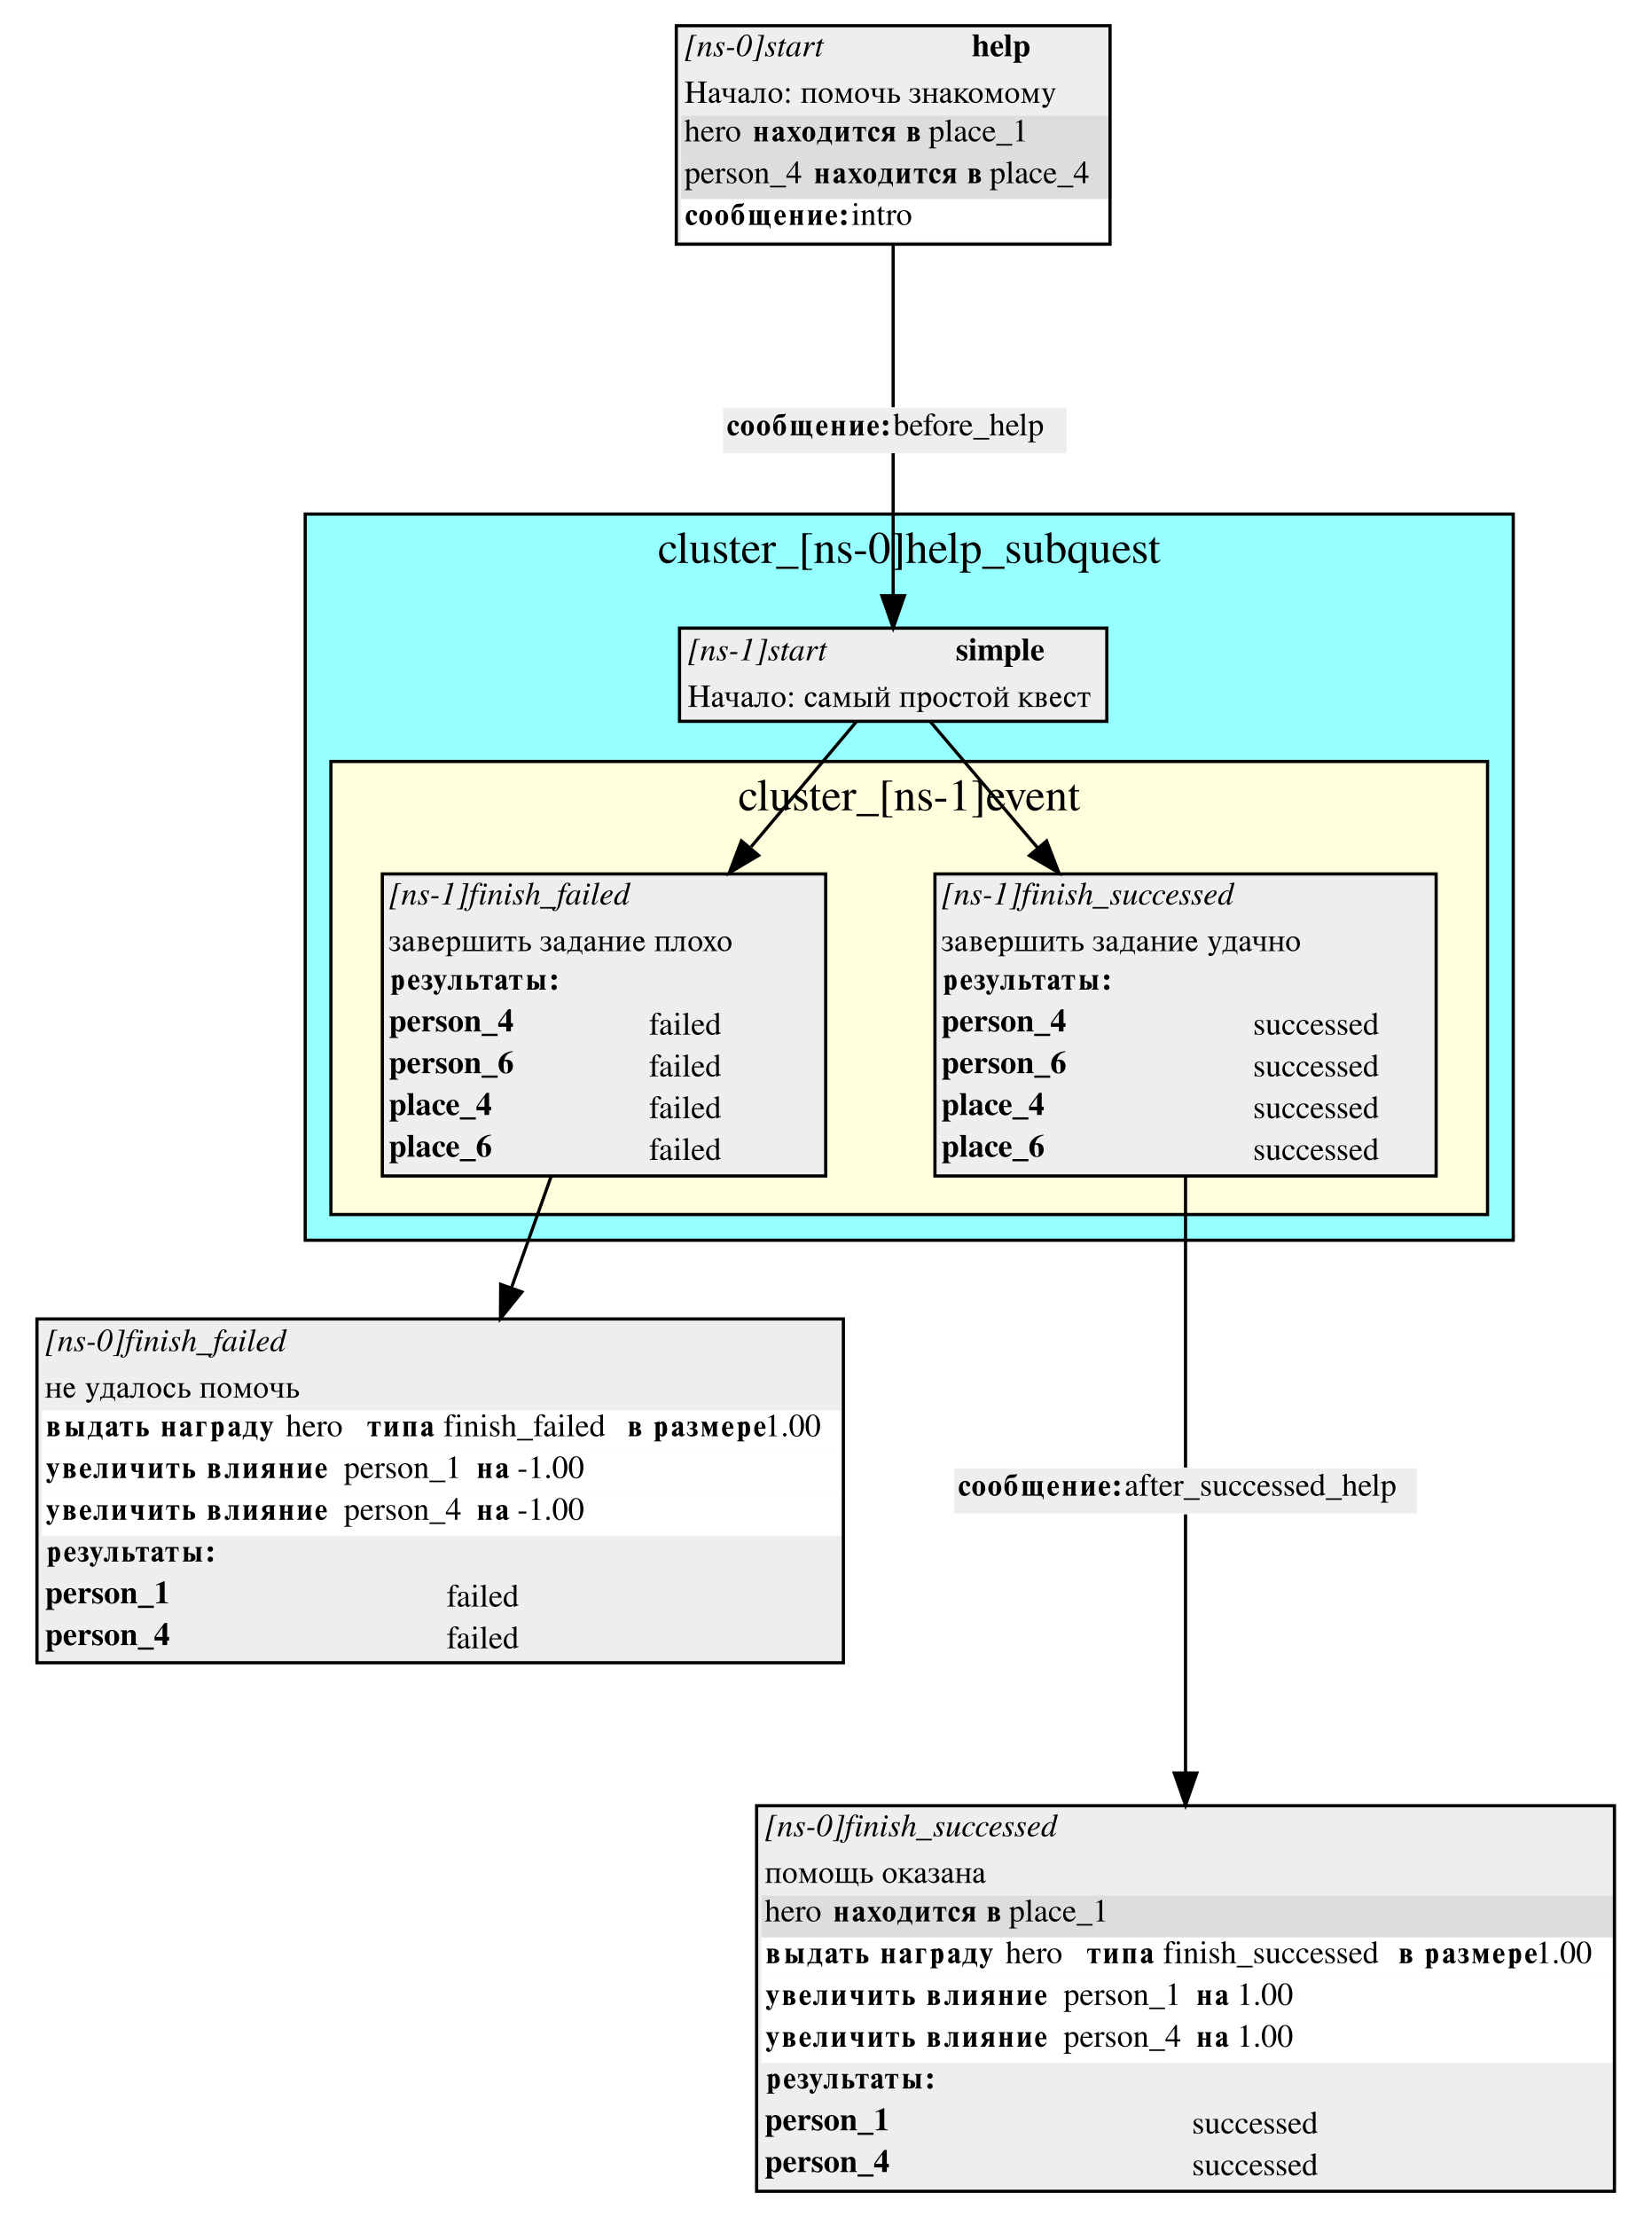
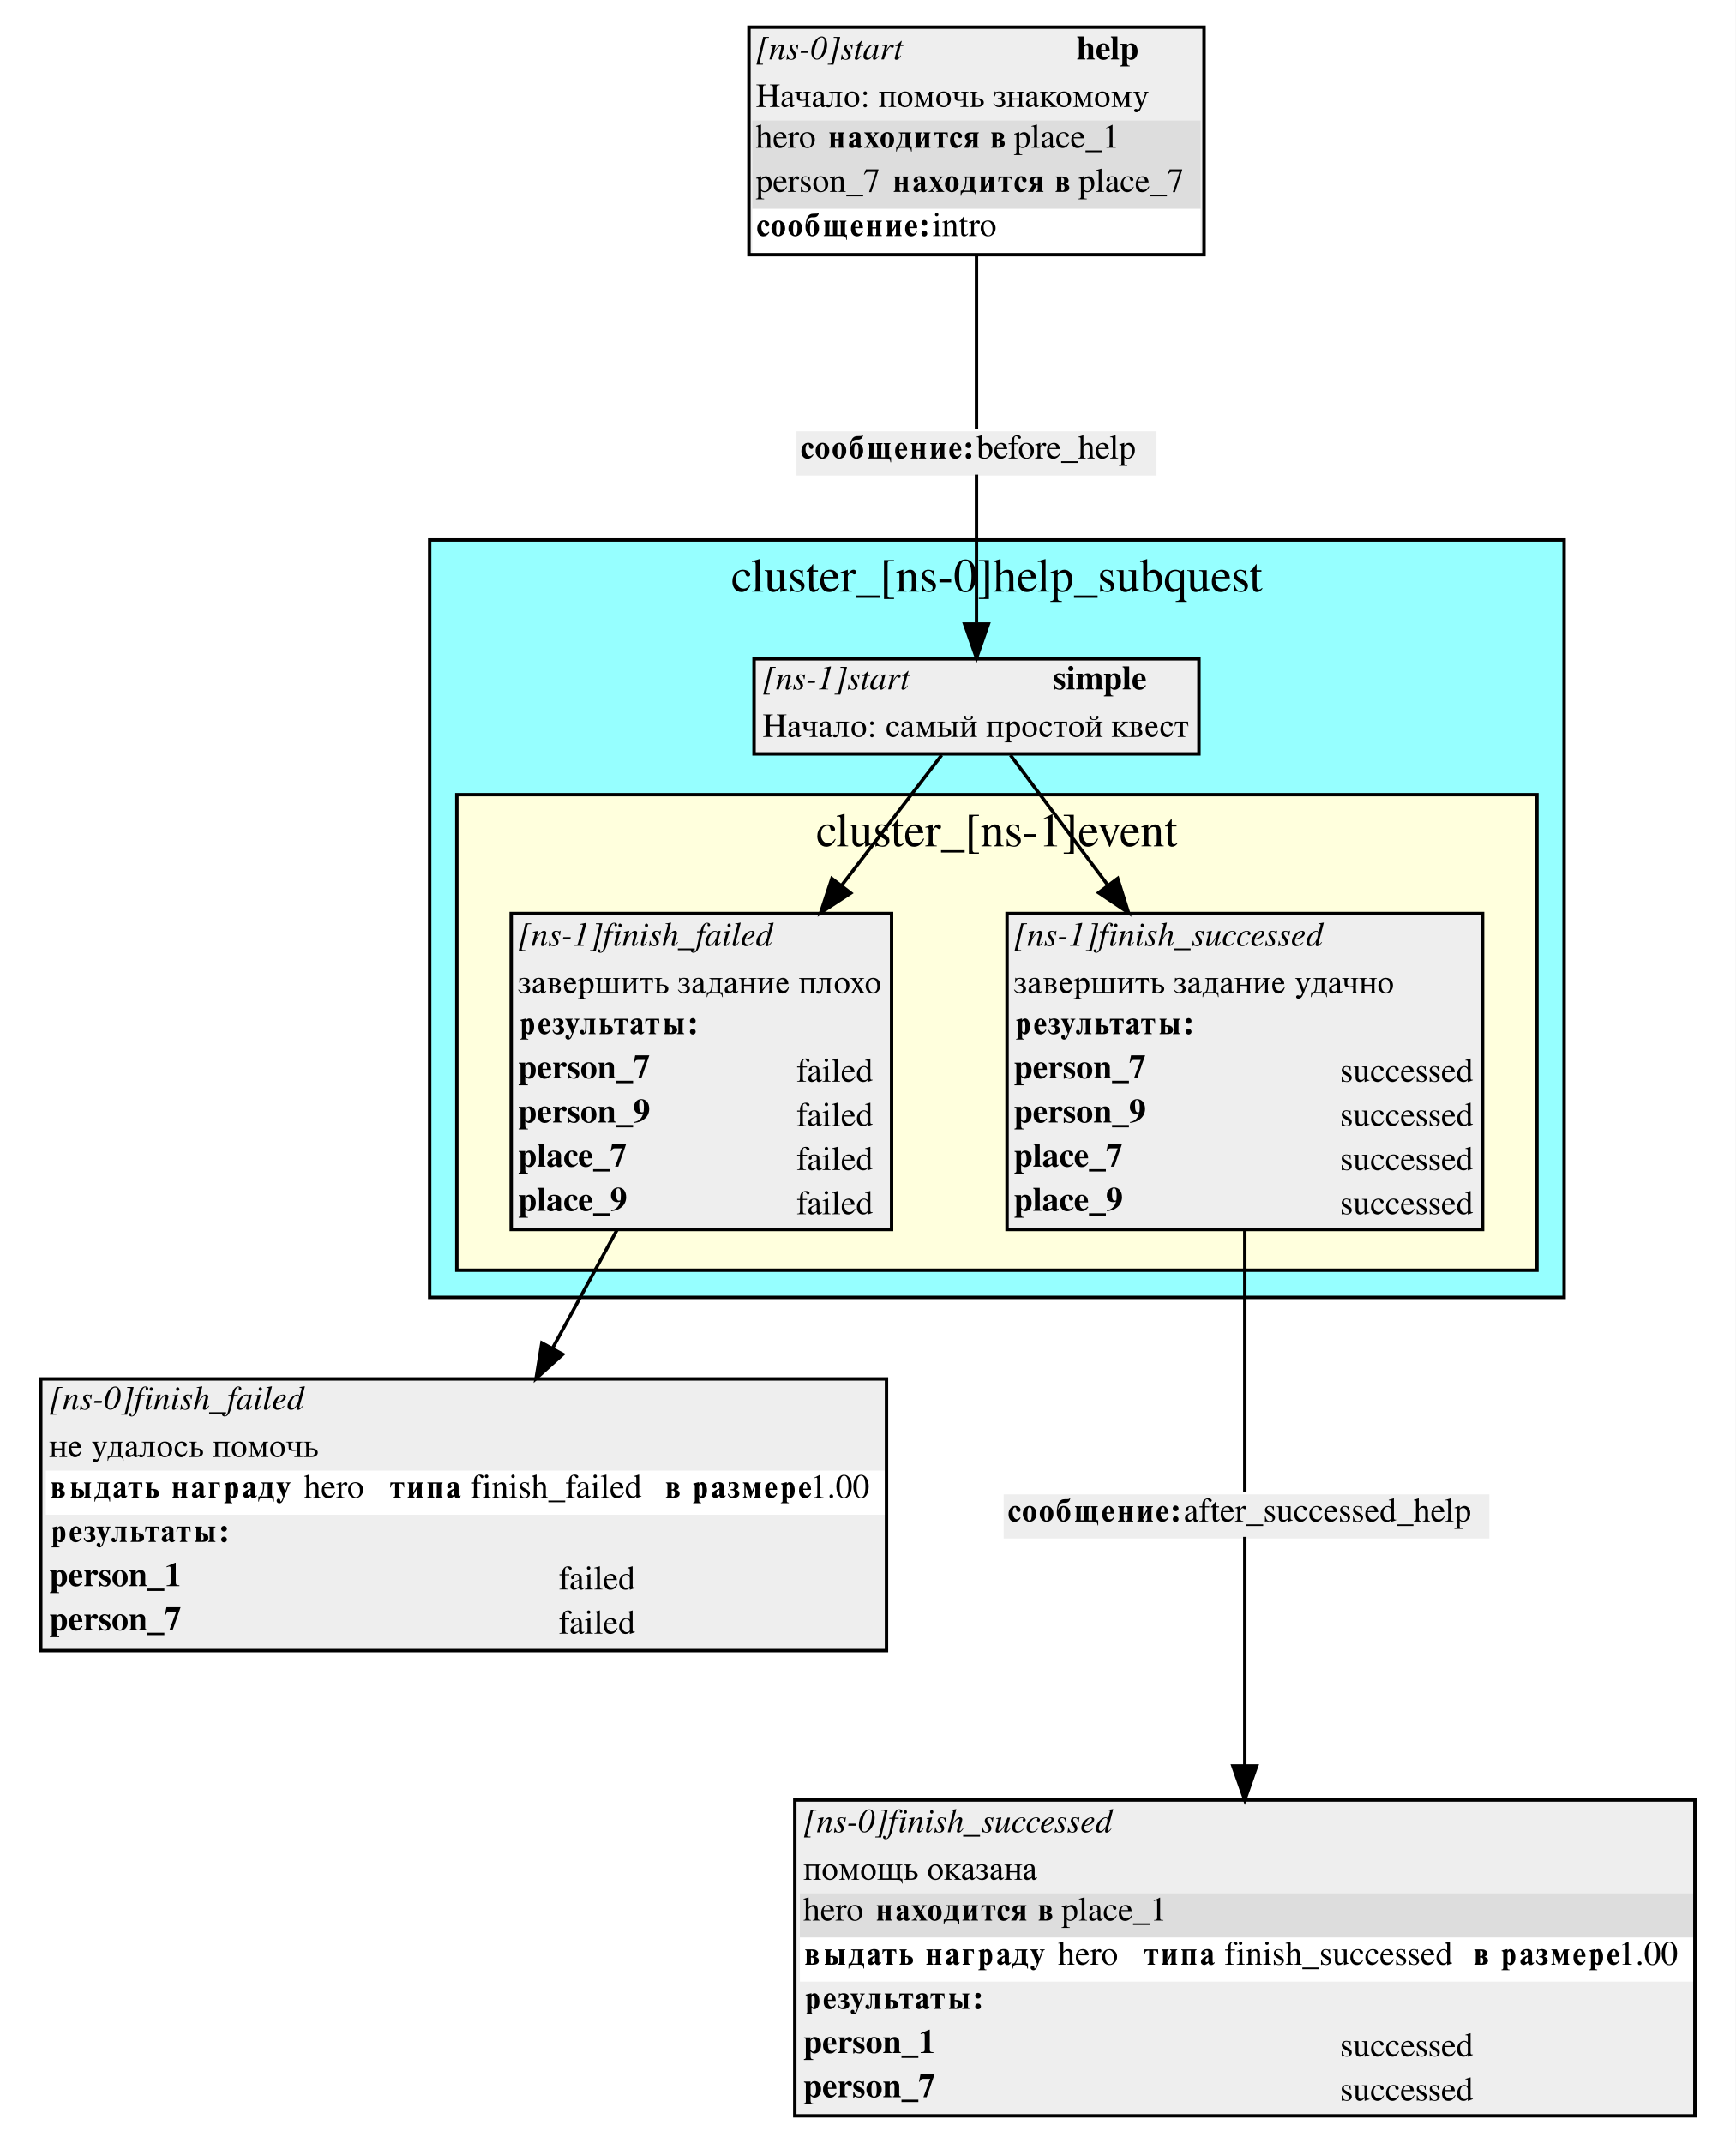
- <svg xmlns="http://www.w3.org/2000/svg" width="514pt" height="690pt" viewBox="0.00 0.00 514.00 690.00">
-   <g id="graph0" class="graph" transform="scale(1 1) rotate(0) translate(4 686)">
-     <polygon fill="white" stroke="white" points="-4,4 -4,-686 510,-686 510,4 -4,4" />
+ <svg xmlns="http://www.w3.org/2000/svg" width="511pt" height="631pt" viewBox="0.00 0.00 511.00 631.00">
+   <g id="graph0" class="graph" transform="scale(1 1) rotate(0) translate(4 627)">
+     <polygon fill="white" stroke="none" points="-4,4 -4,-627 507,-627 507,4 -4,4" />
    <g id="clust1" class="cluster">
-       <polygon fill="#96ffff" stroke="black" points="91,-300 91,-526 467,-526 467,-300 91,-300" />
-       <text text-anchor="middle" x="279" y="-510.8" font-family="Times,serif" font-size="14.00">cluster_[ns-0]help_subquest</text>
+       <polygon fill="#96ffff" stroke="black" points="122.5,-245 122.5,-468 456.5,-468 456.5,-245 122.5,-245" />
+       <text text-anchor="middle" x="289.5" y="-452.8" font-family="Times,serif" font-size="14.00">cluster_[ns-0]help_subquest</text>
    </g>
    <g id="clust2" class="cluster">
-       <polygon fill="#ffffdd" stroke="black" points="99,-308 99,-449 459,-449 459,-308 99,-308" />
-       <text text-anchor="middle" x="279" y="-433.8" font-family="Times,serif" font-size="14.00">cluster_[ns-1]event</text>
+       <polygon fill="#ffffdd" stroke="black" points="130.5,-253 130.5,-393 448.5,-393 448.5,-253 130.5,-253" />
+       <text text-anchor="middle" x="289.5" y="-377.8" font-family="Times,serif" font-size="14.00">cluster_[ns-1]event</text>
    </g>
    <g id="node1" class="node">
-       <polygon fill="#eeeeee" stroke="none" points="207.5,-461.5 207.5,-490.5 340.5,-490.5 340.5,-461.5 207.5,-461.5" />
-       <text text-anchor="start" x="210" y="-480.5" font-family="Times,serif" font-style="italic" font-size="10.00">[ns-1]start</text>
-       <text text-anchor="start" x="293.5" y="-480.5" font-family="Times,serif" font-weight="bold" font-size="10.00">simple</text>
-       <text text-anchor="start" x="210" y="-466" font-family="Times,serif" font-size="10.00">Начало: самый простой квест</text>
-       <polygon fill="none" stroke="black" points="207.5,-461.5 207.5,-490.5 340.5,-490.5 340.5,-461.5 207.5,-461.5" />
+       <polygon fill="#eeeeee" stroke="none" points="218,-405 218,-433 349,-433 349,-405 218,-405" />
+       <text text-anchor="start" x="220.5" y="-424" font-family="Times,serif" font-style="italic" font-size="10.00">[ns-1]start</text>
+       <text text-anchor="start" x="306" y="-424" font-family="Times,serif" font-weight="bold" font-size="10.00">simple</text>
+       <text text-anchor="start" x="220.5" y="-410" font-family="Times,serif" font-size="10.00">Начало: самый простой квест</text>
+       <polygon fill="none" stroke="black" points="218,-405 218,-433 349,-433 349,-405 218,-405" />
    </g>
    <g id="node4" class="node">
-       <polygon fill="#eeeeee" stroke="none" points="115,-320 115,-414 253,-414 253,-320 115,-320" />
-       <text text-anchor="start" x="117" y="-404.5" font-family="Times,serif" font-style="italic" font-size="10.00">[ns-1]finish_failed</text>
-       <text text-anchor="start" x="117" y="-390" font-family="Times,serif" font-size="10.00">завершить задание плохо</text>
-       <polygon fill="#eeeeee" stroke="none" points="116,-373 116,-386 252,-386 252,-373 116,-373" />
-       <text text-anchor="start" x="117" y="-378" font-family="Times,serif" font-weight="bold" font-size="10.00">результаты:</text>
-       <text text-anchor="start" x="117" y="-365" font-family="Times,serif" font-weight="bold" font-size="10.00">person_4</text>
-       <text text-anchor="start" x="198" y="-364" font-family="Times,serif" font-size="10.00">failed</text>
-       <text text-anchor="start" x="117" y="-352" font-family="Times,serif" font-weight="bold" font-size="10.00">person_6</text>
-       <text text-anchor="start" x="198" y="-351" font-family="Times,serif" font-size="10.00">failed</text>
-       <text text-anchor="start" x="117" y="-339" font-family="Times,serif" font-weight="bold" font-size="10.00">place_4</text>
-       <text text-anchor="start" x="198" y="-338" font-family="Times,serif" font-size="10.00">failed</text>
-       <text text-anchor="start" x="117" y="-326" font-family="Times,serif" font-weight="bold" font-size="10.00">place_6</text>
-       <text text-anchor="start" x="198" y="-325" font-family="Times,serif" font-size="10.00">failed</text>
-       <polygon fill="none" stroke="black" points="115,-320 115,-414 253,-414 253,-320 115,-320" />
+       <polygon fill="#eeeeee" stroke="none" points="146.5,-265 146.5,-358 258.5,-358 258.5,-265 146.5,-265" />
+       <text text-anchor="start" x="148.5" y="-348.5" font-family="Times,serif" font-style="italic" font-size="10.00">[ns-1]finish_failed</text>
+       <text text-anchor="start" x="148.5" y="-334.5" font-family="Times,serif" font-size="10.00">завершить задание плохо</text>
+       <polygon fill="#eeeeee" stroke="none" points="147.5,-317.5 147.5,-330.5 257.5,-330.5 257.5,-317.5 147.5,-317.5" />
+       <text text-anchor="start" x="148.5" y="-322.5" font-family="Times,serif" font-weight="bold" font-size="10.00">результаты:</text>
+       <text text-anchor="start" x="148.5" y="-309.5" font-family="Times,serif" font-weight="bold" font-size="10.00">person_7</text>
+       <text text-anchor="start" x="230.5" y="-308.5" font-family="Times,serif" font-size="10.00">failed</text>
+       <text text-anchor="start" x="148.5" y="-296.5" font-family="Times,serif" font-weight="bold" font-size="10.00">person_9</text>
+       <text text-anchor="start" x="230.5" y="-295.5" font-family="Times,serif" font-size="10.00">failed</text>
+       <text text-anchor="start" x="148.5" y="-283.5" font-family="Times,serif" font-weight="bold" font-size="10.00">place_7</text>
+       <text text-anchor="start" x="230.5" y="-282.5" font-family="Times,serif" font-size="10.00">failed</text>
+       <text text-anchor="start" x="148.5" y="-270.5" font-family="Times,serif" font-weight="bold" font-size="10.00">place_9</text>
+       <text text-anchor="start" x="230.5" y="-269.5" font-family="Times,serif" font-size="10.00">failed</text>
+       <polygon fill="none" stroke="black" points="146.5,-265 146.5,-358 258.5,-358 258.5,-265 146.5,-265" />
    </g>
    <g id="edge3" class="edge">
-       <path fill="none" stroke="black" d="M262.601,-461.448C254.141,-451.389 241.998,-436.953 229.778,-422.426" />
-       <polygon fill="black" stroke="black" points="232.12,-419.773 223.005,-414.373 226.763,-424.278 232.12,-419.773" />
+       <path fill="none" stroke="black" d="M273.241,-404.638C265.627,-394.72 254.698,-380.486 243.701,-366.163" />
+       <polygon fill="black" stroke="black" points="246.471,-364.023 237.604,-358.223 240.918,-368.286 246.471,-364.023" />
    </g>
    <g id="node5" class="node">
-       <polygon fill="#eeeeee" stroke="none" points="287,-320 287,-414 443,-414 443,-320 287,-320" />
-       <text text-anchor="start" x="289" y="-404.5" font-family="Times,serif" font-style="italic" font-size="10.00">[ns-1]finish_successed</text>
-       <text text-anchor="start" x="289" y="-390" font-family="Times,serif" font-size="10.00">завершить задание удачно</text>
-       <polygon fill="#eeeeee" stroke="none" points="288,-373 288,-386 442,-386 442,-373 288,-373" />
-       <text text-anchor="start" x="289" y="-378" font-family="Times,serif" font-weight="bold" font-size="10.00">результаты:</text>
-       <text text-anchor="start" x="289" y="-365" font-family="Times,serif" font-weight="bold" font-size="10.00">person_4</text>
-       <text text-anchor="start" x="386" y="-364" font-family="Times,serif" font-size="10.00">successed</text>
-       <text text-anchor="start" x="289" y="-352" font-family="Times,serif" font-weight="bold" font-size="10.00">person_6</text>
-       <text text-anchor="start" x="386" y="-351" font-family="Times,serif" font-size="10.00">successed</text>
-       <text text-anchor="start" x="289" y="-339" font-family="Times,serif" font-weight="bold" font-size="10.00">place_4</text>
-       <text text-anchor="start" x="386" y="-338" font-family="Times,serif" font-size="10.00">successed</text>
-       <text text-anchor="start" x="289" y="-326" font-family="Times,serif" font-weight="bold" font-size="10.00">place_6</text>
-       <text text-anchor="start" x="386" y="-325" font-family="Times,serif" font-size="10.00">successed</text>
-       <polygon fill="none" stroke="black" points="287,-320 287,-414 443,-414 443,-320 287,-320" />
+       <polygon fill="#eeeeee" stroke="none" points="292.5,-265 292.5,-358 432.5,-358 432.5,-265 292.5,-265" />
+       <text text-anchor="start" x="294.5" y="-348.5" font-family="Times,serif" font-style="italic" font-size="10.00">[ns-1]finish_successed</text>
+       <text text-anchor="start" x="294.5" y="-334.5" font-family="Times,serif" font-size="10.00">завершить задание удачно</text>
+       <polygon fill="#eeeeee" stroke="none" points="293.5,-317.5 293.5,-330.5 431.5,-330.5 431.5,-317.5 293.5,-317.5" />
+       <text text-anchor="start" x="294.5" y="-322.5" font-family="Times,serif" font-weight="bold" font-size="10.00">результаты:</text>
+       <text text-anchor="start" x="294.5" y="-309.5" font-family="Times,serif" font-weight="bold" font-size="10.00">person_7</text>
+       <text text-anchor="start" x="390.5" y="-308.5" font-family="Times,serif" font-size="10.00">successed</text>
+       <text text-anchor="start" x="294.5" y="-296.5" font-family="Times,serif" font-weight="bold" font-size="10.00">person_9</text>
+       <text text-anchor="start" x="390.5" y="-295.5" font-family="Times,serif" font-size="10.00">successed</text>
+       <text text-anchor="start" x="294.5" y="-283.5" font-family="Times,serif" font-weight="bold" font-size="10.00">place_7</text>
+       <text text-anchor="start" x="390.5" y="-282.5" font-family="Times,serif" font-size="10.00">successed</text>
+       <text text-anchor="start" x="294.5" y="-270.5" font-family="Times,serif" font-weight="bold" font-size="10.00">place_9</text>
+       <text text-anchor="start" x="390.5" y="-269.5" font-family="Times,serif" font-size="10.00">successed</text>
+       <polygon fill="none" stroke="black" points="292.5,-265 292.5,-358 432.5,-358 432.5,-265 292.5,-265" />
    </g>
    <g id="edge6" class="edge">
-       <path fill="none" stroke="black" d="M285.525,-461.448C294.159,-451.296 306.585,-436.685 319.056,-422.022" />
-       <polygon fill="black" stroke="black" points="321.749,-424.258 325.562,-414.373 316.417,-419.723 321.749,-424.258" />
+       <path fill="none" stroke="black" d="M293.505,-404.638C300.863,-394.812 311.394,-380.75 322.019,-366.56" />
+       <polygon fill="black" stroke="black" points="325.07,-368.325 328.262,-358.223 319.467,-364.129 325.07,-368.325" />
    </g>
    <g id="node2" class="node">
-       <polygon fill="#eeeeee" stroke="none" points="206.5,-610 206.5,-678 341.5,-678 341.5,-610 206.5,-610" />
-       <text text-anchor="start" x="209" y="-668.5" font-family="Times,serif" font-style="italic" font-size="10.00">[ns-0]start</text>
-       <text text-anchor="start" x="298.5" y="-668.5" font-family="Times,serif" font-weight="bold" font-size="10.00">help</text>
-       <text text-anchor="start" x="209" y="-654" font-family="Times,serif" font-size="10.00">Начало: помочь знакомому</text>
-       <polygon fill="#dddddd" stroke="none" points="208,-637 208,-650 341,-650 341,-637 208,-637" />
-       <text text-anchor="start" x="209" y="-642" font-family="Times,serif" font-size="10.00">hero </text>
-       <text text-anchor="start" x="230" y="-642" font-family="Times,serif" font-weight="bold" font-size="10.00">находится в</text>
-       <text text-anchor="start" x="285" y="-642" font-family="Times,serif" font-size="10.00"> place_1</text>
-       <polygon fill="#dddddd" stroke="none" points="208,-624 208,-637 341,-637 341,-624 208,-624" />
-       <text text-anchor="start" x="209" y="-629" font-family="Times,serif" font-size="10.00">person_4 </text>
-       <text text-anchor="start" x="249" y="-629" font-family="Times,serif" font-weight="bold" font-size="10.00">находится в</text>
-       <text text-anchor="start" x="304" y="-629" font-family="Times,serif" font-size="10.00"> place_4</text>
-       <polygon fill="#ffffff" stroke="none" points="208,-611 208,-624 341,-624 341,-611 208,-611" />
-       <text text-anchor="start" x="209" y="-616" font-family="Times,serif" font-weight="bold" font-size="10.00">сообщение:</text>
-       <text text-anchor="start" x="261" y="-616" font-family="Times,serif" font-size="10.00"> intro</text>
-       <polygon fill="none" stroke="black" points="206.5,-610 206.5,-678 341.5,-678 341.5,-610 206.5,-610" />
+       <polygon fill="#eeeeee" stroke="none" points="216.5,-552 216.5,-619 350.5,-619 350.5,-552 216.5,-552" />
+       <text text-anchor="start" x="218.5" y="-609.5" font-family="Times,serif" font-style="italic" font-size="10.00">[ns-0]start</text>
+       <text text-anchor="start" x="313" y="-609.5" font-family="Times,serif" font-weight="bold" font-size="10.00">help</text>
+       <text text-anchor="start" x="218.5" y="-595.5" font-family="Times,serif" font-size="10.00">Начало: помочь знакомому</text>
+       <polygon fill="#dddddd" stroke="none" points="217.5,-578.5 217.5,-591.5 349.5,-591.5 349.5,-578.5 217.5,-578.5" />
+       <text text-anchor="start" x="218.5" y="-583.5" font-family="Times,serif" font-size="10.00">hero </text>
+       <text text-anchor="start" x="239.5" y="-583.5" font-family="Times,serif" font-weight="bold" font-size="10.00">находится в</text>
+       <text text-anchor="start" x="294.5" y="-583.5" font-family="Times,serif" font-size="10.00"> place_1</text>
+       <polygon fill="#dddddd" stroke="none" points="217.5,-565.5 217.5,-578.5 349.5,-578.5 349.5,-565.5 217.5,-565.5" />
+       <text text-anchor="start" x="218.5" y="-570.5" font-family="Times,serif" font-size="10.00">person_7 </text>
+       <text text-anchor="start" x="258.5" y="-570.5" font-family="Times,serif" font-weight="bold" font-size="10.00">находится в</text>
+       <text text-anchor="start" x="313.5" y="-570.5" font-family="Times,serif" font-size="10.00"> place_7</text>
+       <polygon fill="#ffffff" stroke="none" points="217.5,-552.5 217.5,-565.5 349.5,-565.5 349.5,-552.5 217.5,-552.5" />
+       <text text-anchor="start" x="218.5" y="-557.5" font-family="Times,serif" font-weight="bold" font-size="10.00">сообщение:</text>
+       <text text-anchor="start" x="270.5" y="-557.5" font-family="Times,serif" font-size="10.00"> intro</text>
+       <polygon fill="none" stroke="black" points="216.5,-552 216.5,-619 350.5,-619 350.5,-552 216.5,-552" />
    </g>
    <g id="node7" class="node">
-       <polygon fill="#eeeeee" stroke="none" points="221,-545 221,-559 328,-559 328,-545 221,-545" />
-       <text text-anchor="start" x="222" y="-550.5" font-family="Times,serif" font-weight="bold" font-size="10.00">сообщение:</text>
-       <text text-anchor="start" x="274" y="-550.5" font-family="Times,serif" font-size="10.00"> before_help</text>
+       <polygon fill="#eeeeee" stroke="none" points="230.5,-487 230.5,-500 336.5,-500 336.5,-487 230.5,-487" />
+       <text text-anchor="start" x="231.5" y="-492" font-family="Times,serif" font-weight="bold" font-size="10.00">сообщение:</text>
+       <text text-anchor="start" x="283.5" y="-492" font-family="Times,serif" font-size="10.00"> before_help</text>
    </g>
    <g id="edge1" class="edge">
-       <path fill="none" stroke="black" d="M274,-609.998C274,-591.336 274,-569.703 274,-559.268" />
+       <path fill="none" stroke="black" d="M283.5,-551.935C283.5,-532.942 283.5,-510.78 283.5,-500.615" />
    </g>
    <g id="node3" class="node">
-       <polygon fill="#eeeeee" stroke="none" points="7.5,-168.5 7.5,-275.5 258.5,-275.5 258.5,-168.5 7.5,-168.5" />
-       <text text-anchor="start" x="10" y="-265.5" font-family="Times,serif" font-style="italic" font-size="10.00">[ns-0]finish_failed</text>
-       <text text-anchor="start" x="10" y="-251" font-family="Times,serif" font-size="10.00">не удалось помочь</text>
-       <polygon fill="#ffffff" stroke="none" points="9,-234 9,-247 258,-247 258,-234 9,-234" />
-       <text text-anchor="start" x="10" y="-239" font-family="Times,serif" font-weight="bold" font-size="10.00">выдать награду </text>
-       <text text-anchor="start" x="85" y="-239" font-family="Times,serif" font-size="10.00">  hero </text>
-       <text text-anchor="start" x="110" y="-239" font-family="Times,serif" font-weight="bold" font-size="10.00">типа </text>
-       <text text-anchor="start" x="134" y="-239" font-family="Times,serif" font-size="10.00"> finish_failed </text>
-       <text text-anchor="start" x="191" y="-239" font-family="Times,serif" font-weight="bold" font-size="10.00">в размере</text>
-       <text text-anchor="start" x="234" y="-239" font-family="Times,serif" font-size="10.00"> 1.00</text>
-       <polygon fill="#ffffff" stroke="none" points="9,-221 9,-234 258,-234 258,-221 9,-221" />
-       <text text-anchor="start" x="10" y="-226" font-family="Times,serif" font-weight="bold" font-size="10.00">увеличить влияние </text>
-       <text text-anchor="start" x="98" y="-226" font-family="Times,serif" font-size="10.00">  </text>
-       <text text-anchor="start" x="103" y="-226" font-family="Times,serif" font-size="10.00" fill="#000000">person_1</text>
-       <text text-anchor="start" x="141" y="-226" font-family="Times,serif" font-size="10.00"> </text>
-       <text text-anchor="start" x="144" y="-226" font-family="Times,serif" font-weight="bold" font-size="10.00">на </text>
-       <text text-anchor="start" x="157" y="-226" font-family="Times,serif" font-size="10.00"> -1.00</text>
-       <polygon fill="#ffffff" stroke="none" points="9,-208 9,-221 258,-221 258,-208 9,-208" />
-       <text text-anchor="start" x="10" y="-213" font-family="Times,serif" font-weight="bold" font-size="10.00">увеличить влияние </text>
-       <text text-anchor="start" x="98" y="-213" font-family="Times,serif" font-size="10.00">  </text>
-       <text text-anchor="start" x="103" y="-213" font-family="Times,serif" font-size="10.00" fill="#000000">person_4</text>
-       <text text-anchor="start" x="141" y="-213" font-family="Times,serif" font-size="10.00"> </text>
-       <text text-anchor="start" x="144" y="-213" font-family="Times,serif" font-weight="bold" font-size="10.00">на </text>
-       <text text-anchor="start" x="157" y="-213" font-family="Times,serif" font-size="10.00"> -1.00</text>
-       <polygon fill="#eeeeee" stroke="none" points="9,-195 9,-208 258,-208 258,-195 9,-195" />
-       <text text-anchor="start" x="10" y="-200" font-family="Times,serif" font-weight="bold" font-size="10.00">результаты:</text>
-       <text text-anchor="start" x="10" y="-187" font-family="Times,serif" font-weight="bold" font-size="10.00">person_1</text>
-       <text text-anchor="start" x="135" y="-186" font-family="Times,serif" font-size="10.00">failed</text>
-       <text text-anchor="start" x="10" y="-174" font-family="Times,serif" font-weight="bold" font-size="10.00">person_4</text>
-       <text text-anchor="start" x="135" y="-173" font-family="Times,serif" font-size="10.00">failed</text>
-       <polygon fill="none" stroke="black" points="7.5,-168.5 7.5,-275.5 258.5,-275.5 258.5,-168.5 7.5,-168.5" />
+       <polygon fill="#eeeeee" stroke="none" points="8,-141 8,-221 257,-221 257,-141 8,-141" />
+       <text text-anchor="start" x="10.5" y="-212" font-family="Times,serif" font-style="italic" font-size="10.00">[ns-0]finish_failed</text>
+       <text text-anchor="start" x="10.5" y="-198" font-family="Times,serif" font-size="10.00">не удалось помочь</text>
+       <polygon fill="#ffffff" stroke="none" points="9.5,-181 9.5,-194 256.5,-194 256.5,-181 9.5,-181" />
+       <text text-anchor="start" x="10.5" y="-186" font-family="Times,serif" font-weight="bold" font-size="10.00">выдать награду </text>
+       <text text-anchor="start" x="85.5" y="-186" font-family="Times,serif" font-size="10.00">  hero </text>
+       <text text-anchor="start" x="110.5" y="-186" font-family="Times,serif" font-weight="bold" font-size="10.00">типа </text>
+       <text text-anchor="start" x="134.5" y="-186" font-family="Times,serif" font-size="10.00"> finish_failed </text>
+       <text text-anchor="start" x="191.5" y="-186" font-family="Times,serif" font-weight="bold" font-size="10.00">в размере</text>
+       <text text-anchor="start" x="234.5" y="-186" font-family="Times,serif" font-size="10.00"> 1.00</text>
+       <polygon fill="#eeeeee" stroke="none" points="9.5,-168 9.5,-181 256.5,-181 256.5,-168 9.5,-168" />
+       <text text-anchor="start" x="10.5" y="-173" font-family="Times,serif" font-weight="bold" font-size="10.00">результаты:</text>
+       <text text-anchor="start" x="10.5" y="-160" font-family="Times,serif" font-weight="bold" font-size="10.00">person_1</text>
+       <text text-anchor="start" x="160.5" y="-159" font-family="Times,serif" font-size="10.00">failed</text>
+       <text text-anchor="start" x="10.5" y="-147" font-family="Times,serif" font-weight="bold" font-size="10.00">person_7</text>
+       <text text-anchor="start" x="160.5" y="-146" font-family="Times,serif" font-size="10.00">failed</text>
+       <polygon fill="none" stroke="black" points="8,-141 8,-221 257,-221 257,-141 8,-141" />
    </g>
    <g id="edge7" class="edge">
-       <path fill="none" stroke="black" d="M167.583,-319.967C163.647,-308.932 159.379,-296.965 155.229,-285.329" />
-       <polygon fill="black" stroke="black" points="158.436,-283.902 151.781,-275.659 151.843,-286.254 158.436,-283.902" />
+       <path fill="none" stroke="black" d="M177.624,-264.834C171.484,-253.563 164.89,-241.458 158.69,-230.077" />
+       <polygon fill="black" stroke="black" points="161.676,-228.242 153.819,-221.135 155.529,-231.591 161.676,-228.242" />
    </g>
    <g id="node8" class="node">
-       <polygon fill="#eeeeee" stroke="none" points="293,-215 293,-229 437,-229 437,-215 293,-215" />
-       <text text-anchor="start" x="294" y="-220.5" font-family="Times,serif" font-weight="bold" font-size="10.00">сообщение:</text>
-       <text text-anchor="start" x="346" y="-220.5" font-family="Times,serif" font-size="10.00"> after_successed_help</text>
+       <polygon fill="#eeeeee" stroke="none" points="291.5,-174 291.5,-187 434.5,-187 434.5,-174 291.5,-174" />
+       <text text-anchor="start" x="292.5" y="-179" font-family="Times,serif" font-weight="bold" font-size="10.00">сообщение:</text>
+       <text text-anchor="start" x="344.5" y="-179" font-family="Times,serif" font-size="10.00"> after_successed_help</text>
    </g>
    <g id="edge4" class="edge">
-       <path fill="none" stroke="black" d="M365,-319.967C365,-286.655 365,-244.859 365,-229.254" />
+       <path fill="none" stroke="black" d="M362.5,-264.834C362.5,-235.69 362.5,-200.965 362.5,-187.612" />
    </g>
    <g id="node6" class="node">
-       <polygon fill="#eeeeee" stroke="none" points="231.5,-4 231.5,-124 498.5,-124 498.5,-4 231.5,-4" />
-       <text text-anchor="start" x="234" y="-114.5" font-family="Times,serif" font-style="italic" font-size="10.00">[ns-0]finish_successed</text>
-       <text text-anchor="start" x="234" y="-100" font-family="Times,serif" font-size="10.00">помощь оказана</text>
-       <polygon fill="#dddddd" stroke="none" points="233,-83 233,-96 498,-96 498,-83 233,-83" />
-       <text text-anchor="start" x="234" y="-88" font-family="Times,serif" font-size="10.00">hero </text>
-       <text text-anchor="start" x="255" y="-88" font-family="Times,serif" font-weight="bold" font-size="10.00">находится в</text>
-       <text text-anchor="start" x="310" y="-88" font-family="Times,serif" font-size="10.00"> place_1</text>
-       <polygon fill="#ffffff" stroke="none" points="233,-70 233,-83 498,-83 498,-70 233,-70" />
-       <text text-anchor="start" x="234" y="-75" font-family="Times,serif" font-weight="bold" font-size="10.00">выдать награду </text>
-       <text text-anchor="start" x="309" y="-75" font-family="Times,serif" font-size="10.00">  hero </text>
-       <text text-anchor="start" x="334" y="-75" font-family="Times,serif" font-weight="bold" font-size="10.00">типа </text>
-       <text text-anchor="start" x="358" y="-75" font-family="Times,serif" font-size="10.00"> finish_successed </text>
-       <text text-anchor="start" x="431" y="-75" font-family="Times,serif" font-weight="bold" font-size="10.00">в размере</text>
-       <text text-anchor="start" x="474" y="-75" font-family="Times,serif" font-size="10.00"> 1.00</text>
-       <polygon fill="#ffffff" stroke="none" points="233,-57 233,-70 498,-70 498,-57 233,-57" />
-       <text text-anchor="start" x="234" y="-62" font-family="Times,serif" font-weight="bold" font-size="10.00">увеличить влияние </text>
-       <text text-anchor="start" x="322" y="-62" font-family="Times,serif" font-size="10.00">  </text>
-       <text text-anchor="start" x="327" y="-62" font-family="Times,serif" font-size="10.00" fill="#000000">person_1</text>
-       <text text-anchor="start" x="365" y="-62" font-family="Times,serif" font-size="10.00"> </text>
-       <text text-anchor="start" x="368" y="-62" font-family="Times,serif" font-weight="bold" font-size="10.00">на </text>
-       <text text-anchor="start" x="381" y="-62" font-family="Times,serif" font-size="10.00"> 1.00</text>
-       <polygon fill="#ffffff" stroke="none" points="233,-44 233,-57 498,-57 498,-44 233,-44" />
-       <text text-anchor="start" x="234" y="-49" font-family="Times,serif" font-weight="bold" font-size="10.00">увеличить влияние </text>
-       <text text-anchor="start" x="322" y="-49" font-family="Times,serif" font-size="10.00">  </text>
-       <text text-anchor="start" x="327" y="-49" font-family="Times,serif" font-size="10.00" fill="#000000">person_4</text>
-       <text text-anchor="start" x="365" y="-49" font-family="Times,serif" font-size="10.00"> </text>
-       <text text-anchor="start" x="368" y="-49" font-family="Times,serif" font-weight="bold" font-size="10.00">на </text>
-       <text text-anchor="start" x="381" y="-49" font-family="Times,serif" font-size="10.00"> 1.00</text>
-       <polygon fill="#eeeeee" stroke="none" points="233,-31 233,-44 498,-44 498,-31 233,-31" />
-       <text text-anchor="start" x="234" y="-36" font-family="Times,serif" font-weight="bold" font-size="10.00">результаты:</text>
-       <text text-anchor="start" x="234" y="-23" font-family="Times,serif" font-weight="bold" font-size="10.00">person_1</text>
-       <text text-anchor="start" x="367" y="-22" font-family="Times,serif" font-size="10.00">successed</text>
-       <text text-anchor="start" x="234" y="-10" font-family="Times,serif" font-weight="bold" font-size="10.00">person_4</text>
-       <text text-anchor="start" x="367" y="-9" font-family="Times,serif" font-size="10.00">successed</text>
-       <polygon fill="none" stroke="black" points="231.5,-4 231.5,-124 498.5,-124 498.5,-4 231.5,-4" />
+       <polygon fill="#eeeeee" stroke="none" points="230,-4 230,-97 495,-97 495,-4 230,-4" />
+       <text text-anchor="start" x="232.5" y="-87.5" font-family="Times,serif" font-style="italic" font-size="10.00">[ns-0]finish_successed</text>
+       <text text-anchor="start" x="232.5" y="-73.5" font-family="Times,serif" font-size="10.00">помощь оказана</text>
+       <polygon fill="#dddddd" stroke="none" points="231.5,-56.5 231.5,-69.5 494.5,-69.5 494.5,-56.5 231.5,-56.5" />
+       <text text-anchor="start" x="232.5" y="-61.5" font-family="Times,serif" font-size="10.00">hero </text>
+       <text text-anchor="start" x="253.5" y="-61.5" font-family="Times,serif" font-weight="bold" font-size="10.00">находится в</text>
+       <text text-anchor="start" x="308.5" y="-61.5" font-family="Times,serif" font-size="10.00"> place_1</text>
+       <polygon fill="#ffffff" stroke="none" points="231.5,-43.5 231.5,-56.5 494.5,-56.5 494.5,-43.5 231.5,-43.5" />
+       <text text-anchor="start" x="232.5" y="-48.5" font-family="Times,serif" font-weight="bold" font-size="10.00">выдать награду </text>
+       <text text-anchor="start" x="307.5" y="-48.5" font-family="Times,serif" font-size="10.00">  hero </text>
+       <text text-anchor="start" x="332.5" y="-48.5" font-family="Times,serif" font-weight="bold" font-size="10.00">типа </text>
+       <text text-anchor="start" x="356.5" y="-48.5" font-family="Times,serif" font-size="10.00"> finish_successed </text>
+       <text text-anchor="start" x="429.5" y="-48.5" font-family="Times,serif" font-weight="bold" font-size="10.00">в размере</text>
+       <text text-anchor="start" x="472.5" y="-48.5" font-family="Times,serif" font-size="10.00"> 1.00</text>
+       <polygon fill="#eeeeee" stroke="none" points="231.5,-30.5 231.5,-43.5 494.5,-43.5 494.5,-30.5 231.5,-30.5" />
+       <text text-anchor="start" x="232.5" y="-35.5" font-family="Times,serif" font-weight="bold" font-size="10.00">результаты:</text>
+       <text text-anchor="start" x="232.5" y="-22.5" font-family="Times,serif" font-weight="bold" font-size="10.00">person_1</text>
+       <text text-anchor="start" x="390.5" y="-21.5" font-family="Times,serif" font-size="10.00">successed</text>
+       <text text-anchor="start" x="232.5" y="-9.5" font-family="Times,serif" font-weight="bold" font-size="10.00">person_7</text>
+       <text text-anchor="start" x="390.5" y="-8.5" font-family="Times,serif" font-size="10.00">successed</text>
+       <polygon fill="none" stroke="black" points="230,-4 230,-97 495,-97 495,-4 230,-4" />
    </g>
    <g id="edge2" class="edge">
-       <path fill="none" stroke="black" d="M274,-544.944C274,-535.352 274,-516.159 274,-500.611" />
-       <polygon fill="black" stroke="black" points="277.5,-500.593 274,-490.593 270.5,-500.593 277.5,-500.593" />
+       <path fill="none" stroke="black" d="M283.5,-487.272C283.5,-477.968 283.5,-459.06 283.5,-443.654" />
+       <polygon fill="black" stroke="black" points="287,-443.241 283.5,-433.241 280,-443.241 287,-443.241" />
    </g>
    <g id="edge5" class="edge">
-       <path fill="none" stroke="black" d="M365,-214.691C365,-200.907 365,-166.749 365,-134.54" />
-       <polygon fill="black" stroke="black" points="368.5,-134.178 365,-124.178 361.5,-134.179 368.5,-134.178" />
+       <path fill="none" stroke="black" d="M362.5,-174.479C362.5,-162.679 362.5,-133.899 362.5,-107.145" />
+       <polygon fill="black" stroke="black" points="366,-107.03 362.5,-97.03 359,-107.03 366,-107.03" />
    </g>
  </g>
</svg>
